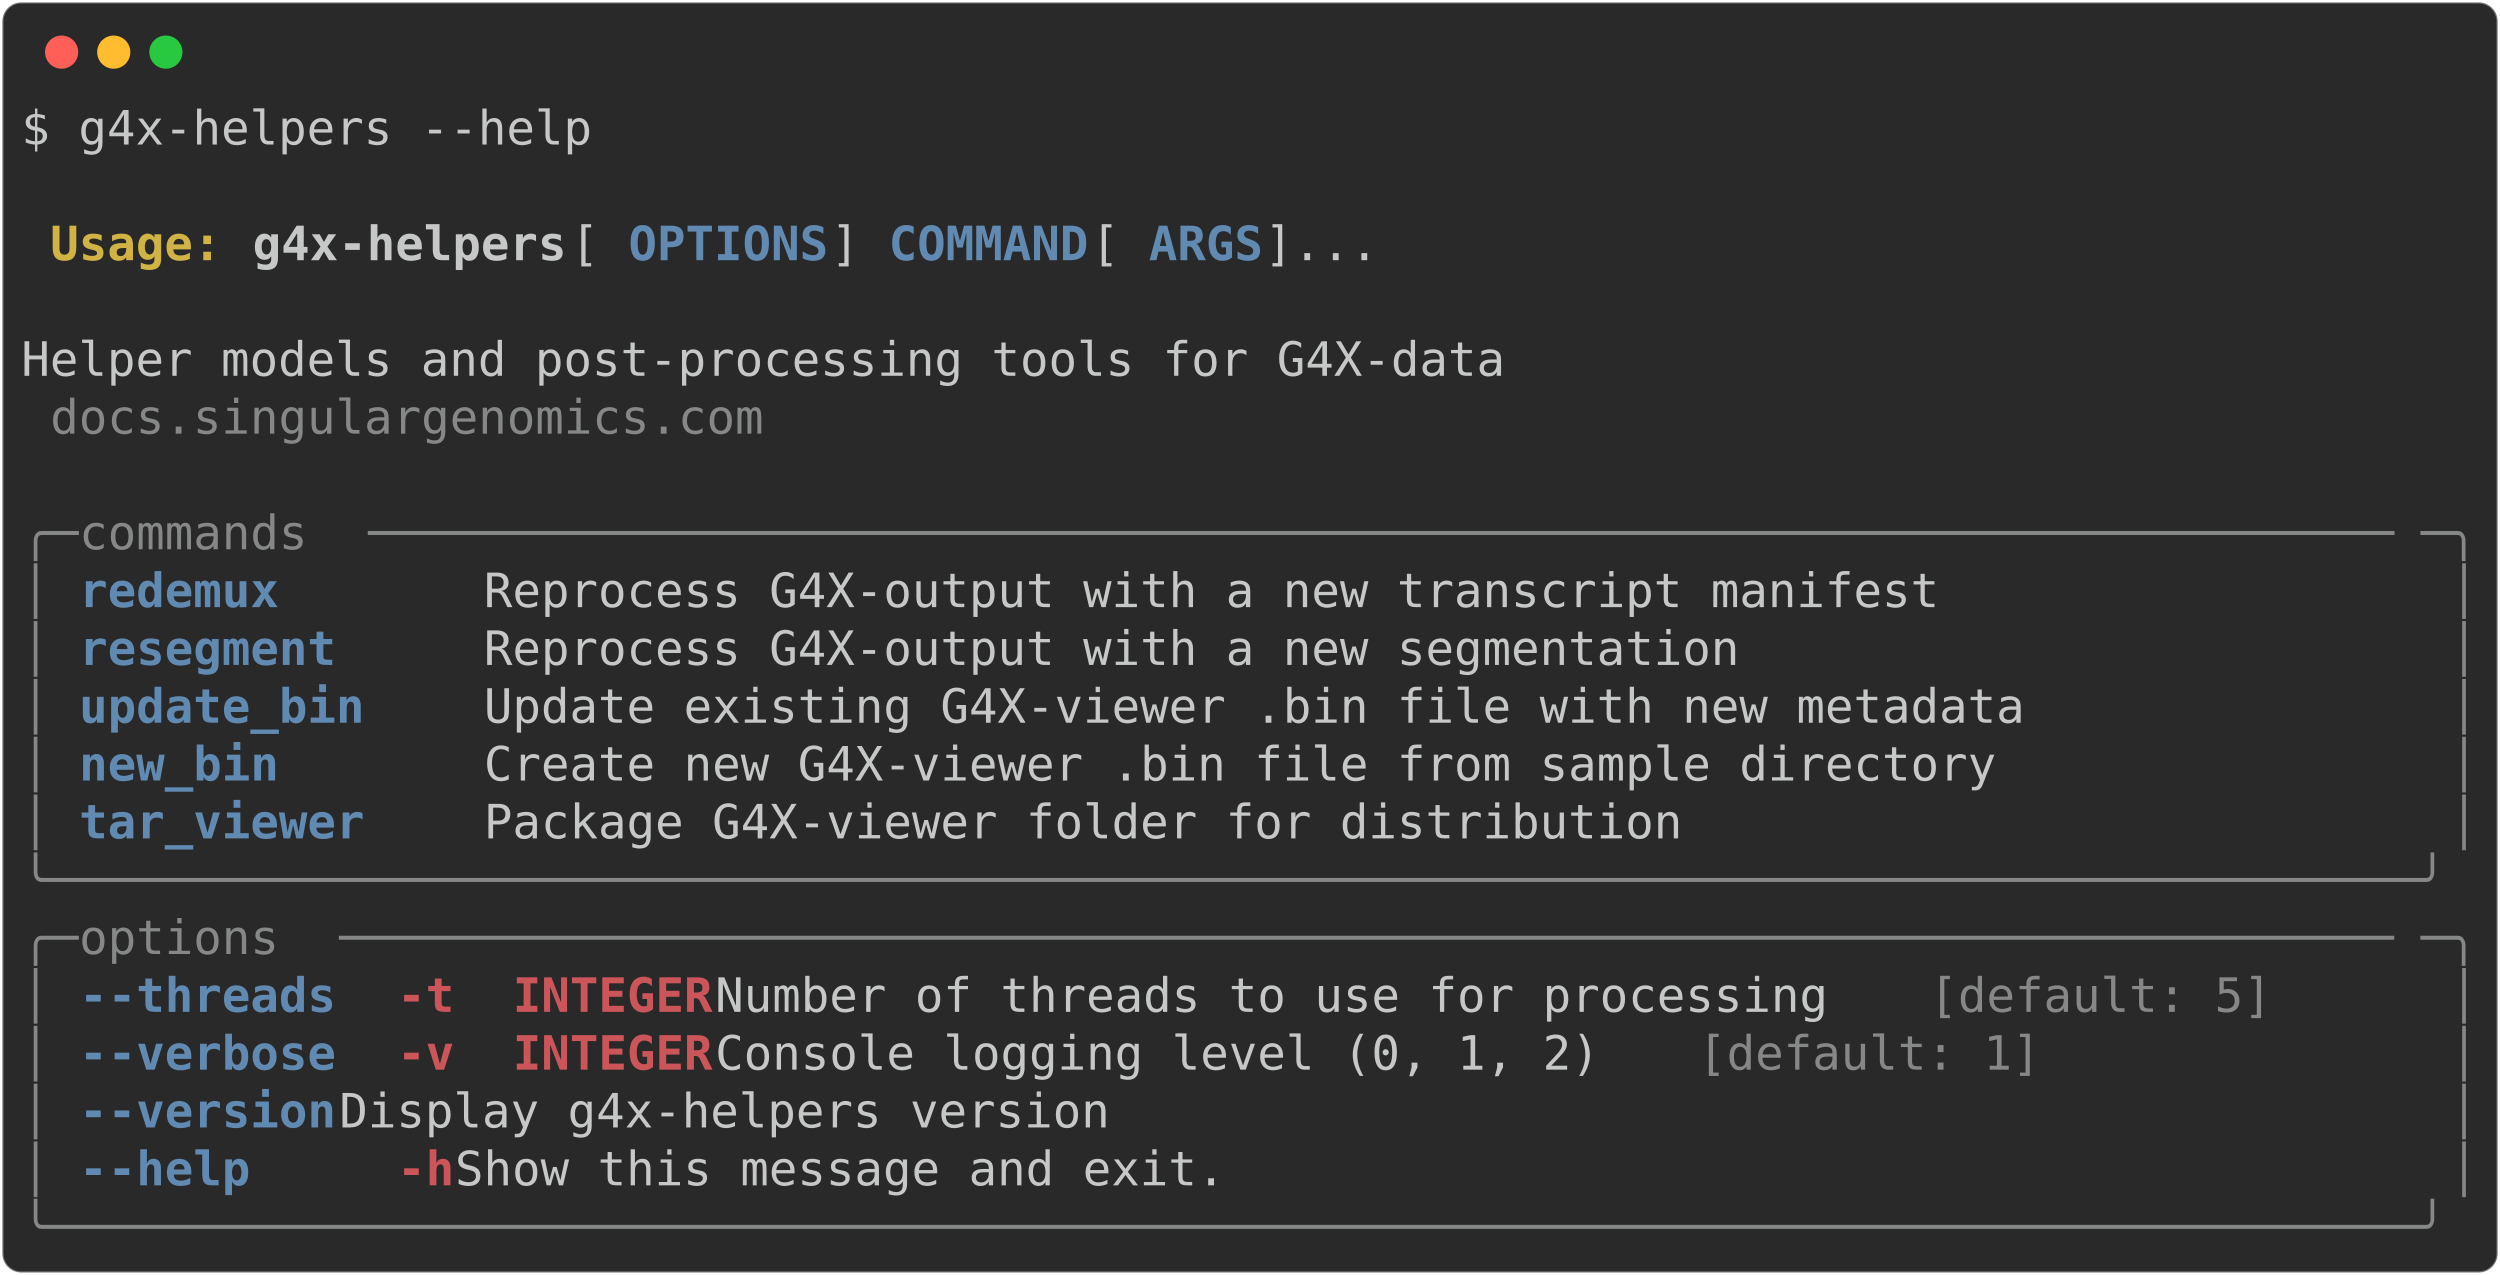
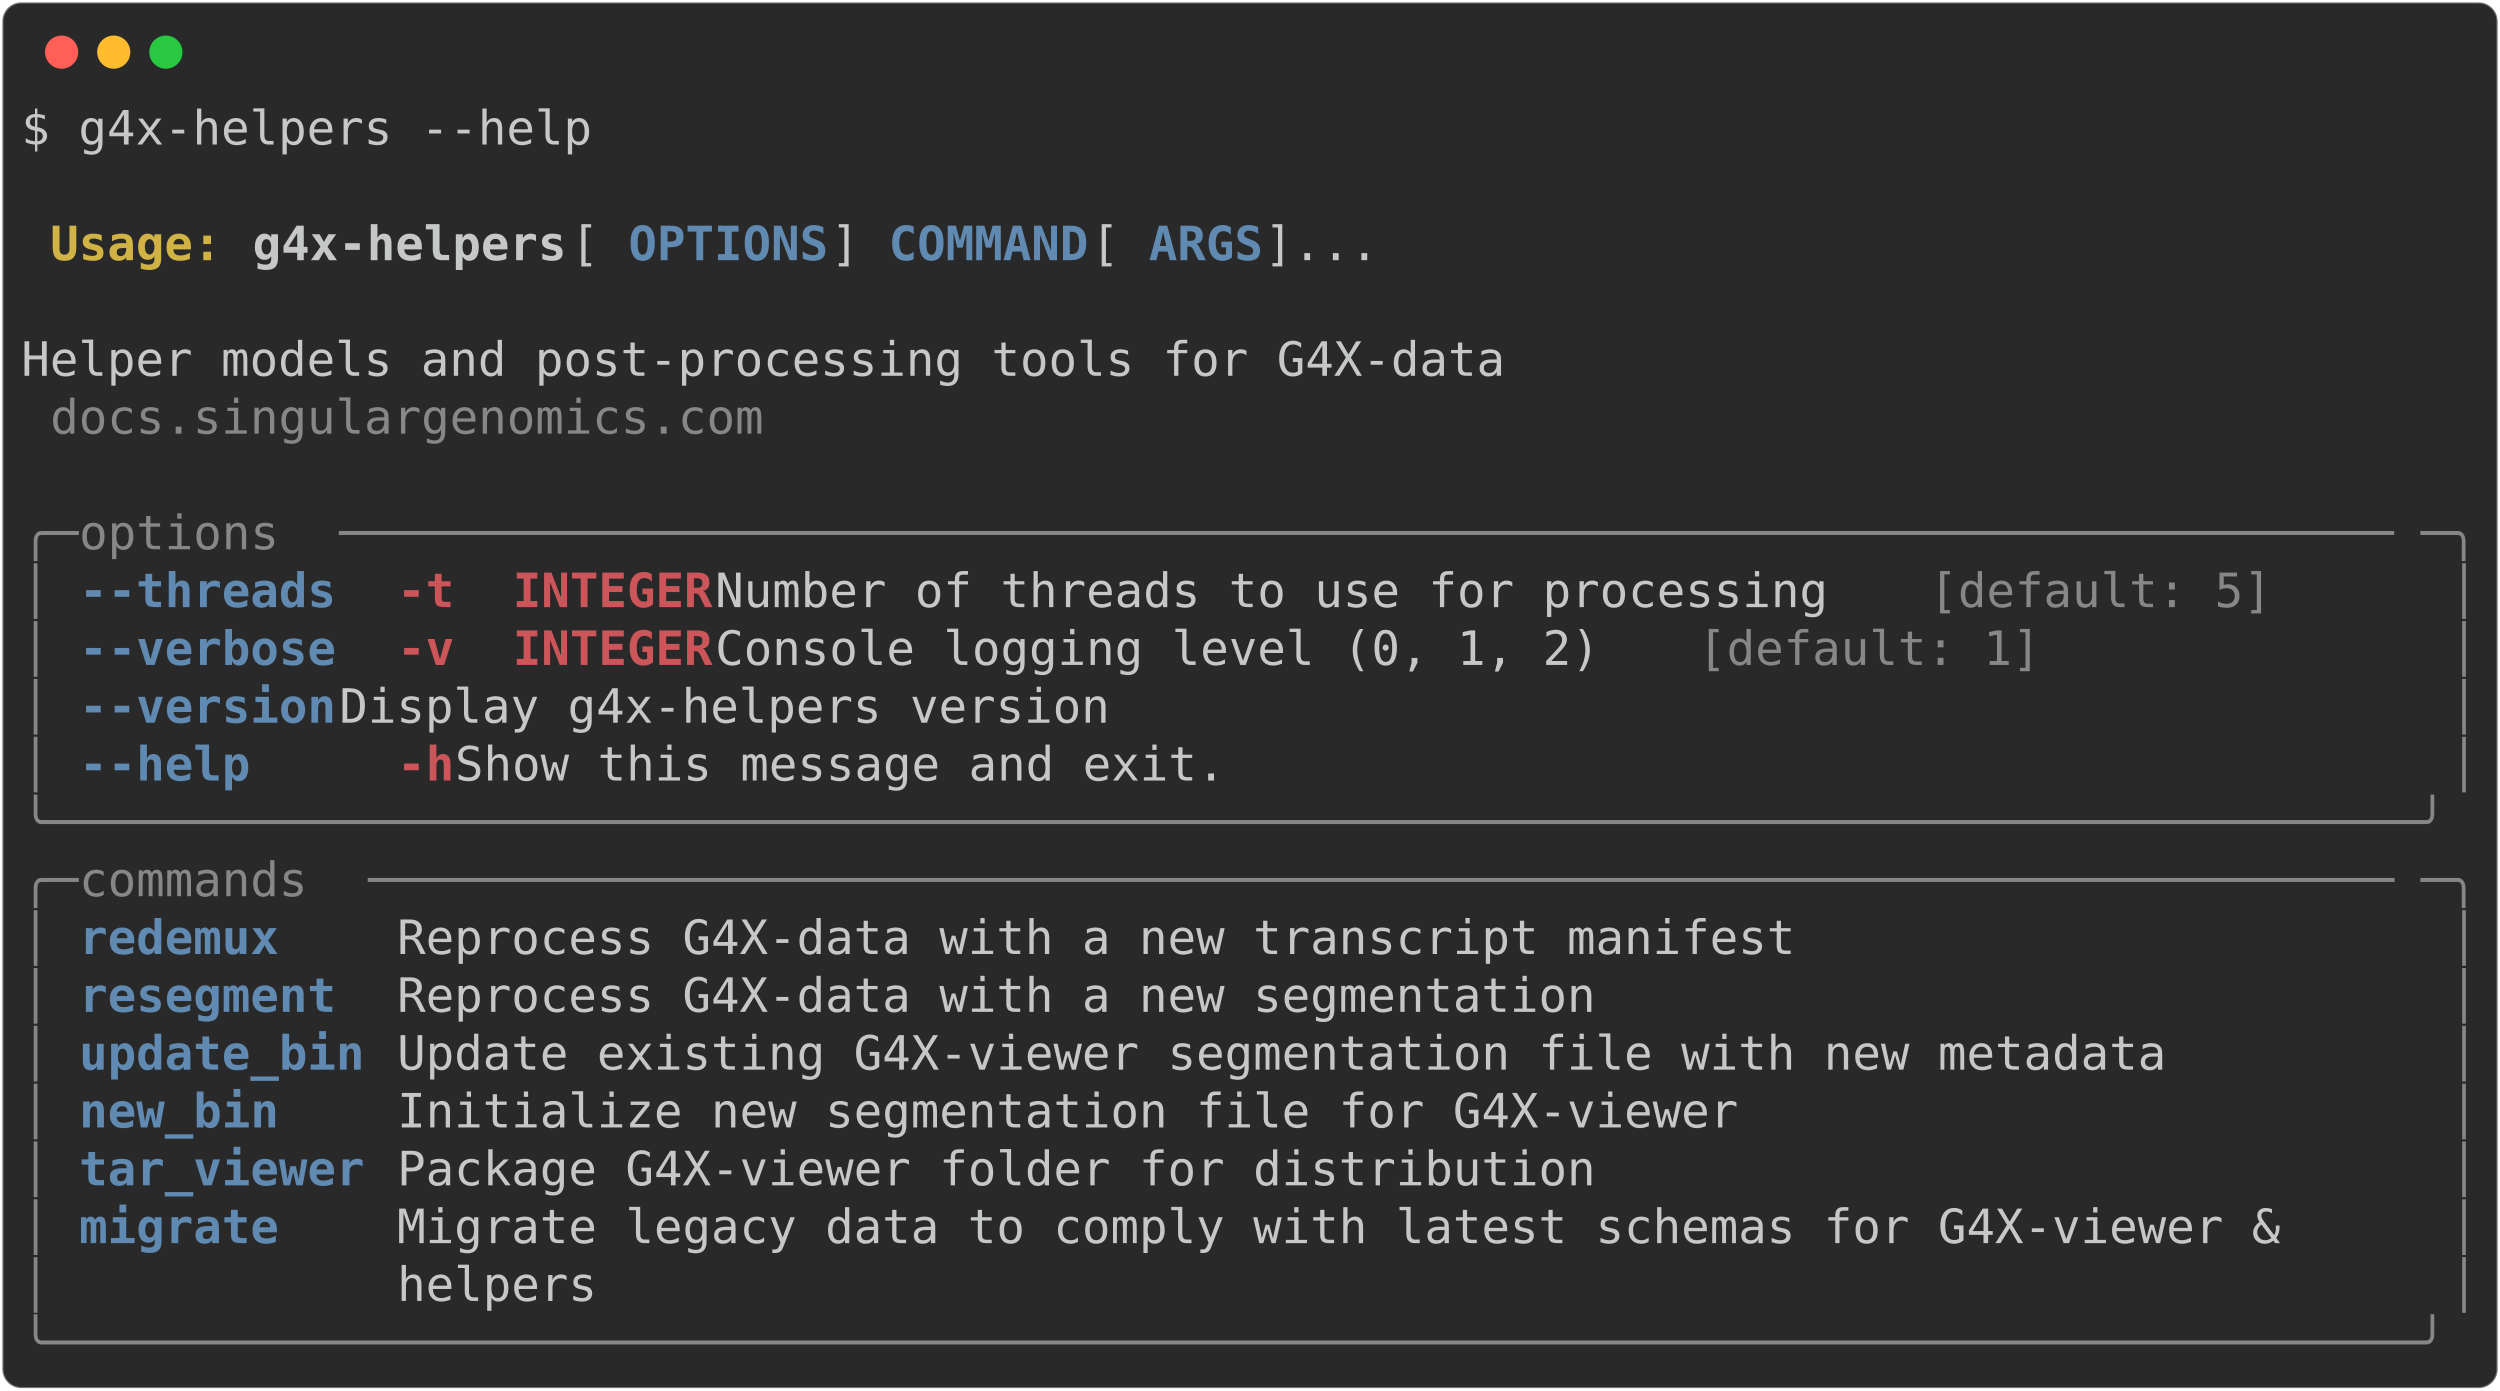
- <svg xmlns="http://www.w3.org/2000/svg" class="rich-terminal" viewBox="0 0 1055 538.0">
+ <svg xmlns="http://www.w3.org/2000/svg" class="rich-terminal" viewBox="0 0 1055 586.8">
  <style>

    @font-face {
        font-family: "Fira Code";
        src: local("FiraCode-Regular"),
                url("https://cdnjs.cloudflare.com/ajax/libs/firacode/6.2.0/woff2/FiraCode-Regular.woff2") format("woff2"),
                url("https://cdnjs.cloudflare.com/ajax/libs/firacode/6.2.0/woff/FiraCode-Regular.woff") format("woff");
        font-style: normal;
        font-weight: 400;
    }
    @font-face {
        font-family: "Fira Code";
        src: local("FiraCode-Bold"),
                url("https://cdnjs.cloudflare.com/ajax/libs/firacode/6.2.0/woff2/FiraCode-Bold.woff2") format("woff2"),
                url("https://cdnjs.cloudflare.com/ajax/libs/firacode/6.2.0/woff/FiraCode-Bold.woff") format("woff");
        font-style: bold;
        font-weight: 700;
    }

-     .terminal-3245449326-matrix {
+     .terminal-3055446096-matrix {
        font-family: Fira Code, monospace;
        font-size: 20px;
        line-height: 24.4px;
        font-variant-east-asian: full-width;
    }

-     .terminal-3245449326-title {
+     .terminal-3055446096-title {
        font-size: 18px;
        font-weight: bold;
        font-family: arial;
    }

-     .terminal-3245449326-r1 { fill: #c5c8c6 }
- .terminal-3245449326-r2 { fill: #d0b344;font-weight: bold }
- .terminal-3245449326-r3 { fill: #c5c8c6;font-weight: bold }
- .terminal-3245449326-r4 { fill: #608ab1;font-weight: bold }
- .terminal-3245449326-r5 { fill: #868887 }
- .terminal-3245449326-r6 { fill: #cc555a;font-weight: bold }
+     .terminal-3055446096-r1 { fill: #c5c8c6 }
+ .terminal-3055446096-r2 { fill: #d0b344;font-weight: bold }
+ .terminal-3055446096-r3 { fill: #c5c8c6;font-weight: bold }
+ .terminal-3055446096-r4 { fill: #608ab1;font-weight: bold }
+ .terminal-3055446096-r5 { fill: #868887 }
+ .terminal-3055446096-r6 { fill: #cc555a;font-weight: bold }
    </style>
  <defs>
-     <clipPath id="terminal-3245449326-clip-terminal">
-       <rect x="0" y="0" width="1036.0" height="487.0" />
-     </clipPath>
-     <clipPath id="terminal-3245449326-line-0">
+     <clipPath id="terminal-3055446096-clip-terminal">
+       <rect x="0" y="0" width="1036.0" height="535.8" />
+     </clipPath>
+     <clipPath id="terminal-3055446096-line-0">
      <rect x="0" y="1.5" width="1037" height="24.65" />
    </clipPath>
-     <clipPath id="terminal-3245449326-line-1">
+     <clipPath id="terminal-3055446096-line-1">
      <rect x="0" y="25.9" width="1037" height="24.65" />
    </clipPath>
-     <clipPath id="terminal-3245449326-line-2">
+     <clipPath id="terminal-3055446096-line-2">
      <rect x="0" y="50.3" width="1037" height="24.65" />
    </clipPath>
-     <clipPath id="terminal-3245449326-line-3">
+     <clipPath id="terminal-3055446096-line-3">
      <rect x="0" y="74.7" width="1037" height="24.65" />
    </clipPath>
-     <clipPath id="terminal-3245449326-line-4">
+     <clipPath id="terminal-3055446096-line-4">
      <rect x="0" y="99.1" width="1037" height="24.65" />
    </clipPath>
-     <clipPath id="terminal-3245449326-line-5">
+     <clipPath id="terminal-3055446096-line-5">
      <rect x="0" y="123.5" width="1037" height="24.65" />
    </clipPath>
-     <clipPath id="terminal-3245449326-line-6">
+     <clipPath id="terminal-3055446096-line-6">
      <rect x="0" y="147.9" width="1037" height="24.65" />
    </clipPath>
-     <clipPath id="terminal-3245449326-line-7">
+     <clipPath id="terminal-3055446096-line-7">
      <rect x="0" y="172.3" width="1037" height="24.65" />
    </clipPath>
-     <clipPath id="terminal-3245449326-line-8">
+     <clipPath id="terminal-3055446096-line-8">
      <rect x="0" y="196.7" width="1037" height="24.65" />
    </clipPath>
-     <clipPath id="terminal-3245449326-line-9">
+     <clipPath id="terminal-3055446096-line-9">
      <rect x="0" y="221.1" width="1037" height="24.65" />
    </clipPath>
-     <clipPath id="terminal-3245449326-line-10">
+     <clipPath id="terminal-3055446096-line-10">
      <rect x="0" y="245.5" width="1037" height="24.65" />
    </clipPath>
-     <clipPath id="terminal-3245449326-line-11">
+     <clipPath id="terminal-3055446096-line-11">
      <rect x="0" y="269.9" width="1037" height="24.65" />
    </clipPath>
-     <clipPath id="terminal-3245449326-line-12">
+     <clipPath id="terminal-3055446096-line-12">
      <rect x="0" y="294.3" width="1037" height="24.65" />
    </clipPath>
-     <clipPath id="terminal-3245449326-line-13">
+     <clipPath id="terminal-3055446096-line-13">
      <rect x="0" y="318.7" width="1037" height="24.65" />
    </clipPath>
-     <clipPath id="terminal-3245449326-line-14">
+     <clipPath id="terminal-3055446096-line-14">
      <rect x="0" y="343.1" width="1037" height="24.65" />
    </clipPath>
-     <clipPath id="terminal-3245449326-line-15">
+     <clipPath id="terminal-3055446096-line-15">
      <rect x="0" y="367.5" width="1037" height="24.65" />
    </clipPath>
-     <clipPath id="terminal-3245449326-line-16">
+     <clipPath id="terminal-3055446096-line-16">
      <rect x="0" y="391.9" width="1037" height="24.65" />
    </clipPath>
-     <clipPath id="terminal-3245449326-line-17">
+     <clipPath id="terminal-3055446096-line-17">
      <rect x="0" y="416.3" width="1037" height="24.65" />
    </clipPath>
-     <clipPath id="terminal-3245449326-line-18">
+     <clipPath id="terminal-3055446096-line-18">
      <rect x="0" y="440.7" width="1037" height="24.65" />
    </clipPath>
+     <clipPath id="terminal-3055446096-line-19">
+       <rect x="0" y="465.1" width="1037" height="24.65" />
+     </clipPath>
+     <clipPath id="terminal-3055446096-line-20">
+       <rect x="0" y="489.5" width="1037" height="24.65" />
+     </clipPath>
  </defs>
-   <rect fill="#292929" stroke="rgba(255,255,255,0.35)" stroke-width="1" x="1" y="1" width="1053" height="536" rx="8" />
+   <rect fill="#292929" stroke="rgba(255,255,255,0.35)" stroke-width="1" x="1" y="1" width="1053" height="584.8" rx="8" />
  <g transform="translate(26,22)">
    <circle cx="0" cy="0" r="7" fill="#ff5f57" />
    <circle cx="22" cy="0" r="7" fill="#febc2e" />
    <circle cx="44" cy="0" r="7" fill="#28c840" />
  </g>
-   <g transform="translate(9, 41)" clip-path="url(#terminal-3245449326-clip-terminal)">
-     <g class="terminal-3245449326-matrix">
-       <text class="terminal-3245449326-r1" x="0" y="20" textLength="244" clip-path="url(#terminal-3245449326-line-0)">$ g4x-helpers --help</text>
-       <text class="terminal-3245449326-r1" x="1037" y="20" textLength="12.2" clip-path="url(#terminal-3245449326-line-0)">
- </text>
-       <text class="terminal-3245449326-r1" x="1037" y="44.4" textLength="12.2" clip-path="url(#terminal-3245449326-line-1)">
- </text>
-       <text class="terminal-3245449326-r2" x="12.2" y="68.8" textLength="73.2" clip-path="url(#terminal-3245449326-line-2)">Usage:</text>
-       <text class="terminal-3245449326-r3" x="97.6" y="68.8" textLength="134.2" clip-path="url(#terminal-3245449326-line-2)">g4x-helpers</text>
-       <text class="terminal-3245449326-r1" x="231.8" y="68.8" textLength="24.4" clip-path="url(#terminal-3245449326-line-2)"> [</text>
-       <text class="terminal-3245449326-r4" x="256.2" y="68.8" textLength="85.4" clip-path="url(#terminal-3245449326-line-2)">OPTIONS</text>
-       <text class="terminal-3245449326-r1" x="341.6" y="68.8" textLength="24.4" clip-path="url(#terminal-3245449326-line-2)">] </text>
-       <text class="terminal-3245449326-r4" x="366" y="68.8" textLength="85.4" clip-path="url(#terminal-3245449326-line-2)">COMMAND</text>
-       <text class="terminal-3245449326-r1" x="451.4" y="68.8" textLength="24.4" clip-path="url(#terminal-3245449326-line-2)"> [</text>
-       <text class="terminal-3245449326-r4" x="475.8" y="68.8" textLength="48.8" clip-path="url(#terminal-3245449326-line-2)">ARGS</text>
-       <text class="terminal-3245449326-r1" x="524.6" y="68.8" textLength="512.4" clip-path="url(#terminal-3245449326-line-2)">]...                                      </text>
-       <text class="terminal-3245449326-r1" x="1037" y="68.8" textLength="12.2" clip-path="url(#terminal-3245449326-line-2)">
- </text>
-       <text class="terminal-3245449326-r1" x="1037" y="93.2" textLength="12.2" clip-path="url(#terminal-3245449326-line-3)">
- </text>
-       <text class="terminal-3245449326-r1" x="0" y="117.6" textLength="1037" clip-path="url(#terminal-3245449326-line-4)"> Helper models and post-processing tools for G4X-data                                </text>
-       <text class="terminal-3245449326-r1" x="1037" y="117.6" textLength="12.2" clip-path="url(#terminal-3245449326-line-4)">
- </text>
-       <text class="terminal-3245449326-r5" x="12.2" y="142" textLength="305" clip-path="url(#terminal-3245449326-line-5)">docs.singulargenomics.com</text>
-       <text class="terminal-3245449326-r1" x="1037" y="142" textLength="12.2" clip-path="url(#terminal-3245449326-line-5)">
- </text>
-       <text class="terminal-3245449326-r1" x="1037" y="166.4" textLength="12.2" clip-path="url(#terminal-3245449326-line-6)">
- </text>
-       <text class="terminal-3245449326-r5" x="0" y="190.8" textLength="24.4" clip-path="url(#terminal-3245449326-line-7)">╭─</text>
-       <text class="terminal-3245449326-r5" x="24.4" y="190.8" textLength="122" clip-path="url(#terminal-3245449326-line-7)"> commands </text>
-       <text class="terminal-3245449326-r5" x="146.4" y="190.8" textLength="866.2" clip-path="url(#terminal-3245449326-line-7)">───────────────────────────────────────────────────────────────────────</text>
-       <text class="terminal-3245449326-r5" x="1012.6" y="190.8" textLength="24.4" clip-path="url(#terminal-3245449326-line-7)">─╮</text>
-       <text class="terminal-3245449326-r1" x="1037" y="190.8" textLength="12.2" clip-path="url(#terminal-3245449326-line-7)">
- </text>
-       <text class="terminal-3245449326-r5" x="0" y="215.2" textLength="12.2" clip-path="url(#terminal-3245449326-line-8)">│</text>
-       <text class="terminal-3245449326-r4" x="24.4" y="215.2" textLength="158.6" clip-path="url(#terminal-3245449326-line-8)">redemux      </text>
-       <text class="terminal-3245449326-r1" x="195.2" y="215.2" textLength="829.6" clip-path="url(#terminal-3245449326-line-8)"> Reprocess G4X-output with a new transcript manifest                </text>
-       <text class="terminal-3245449326-r5" x="1024.8" y="215.2" textLength="12.2" clip-path="url(#terminal-3245449326-line-8)">│</text>
-       <text class="terminal-3245449326-r1" x="1037" y="215.2" textLength="12.2" clip-path="url(#terminal-3245449326-line-8)">
- </text>
-       <text class="terminal-3245449326-r5" x="0" y="239.6" textLength="12.2" clip-path="url(#terminal-3245449326-line-9)">│</text>
-       <text class="terminal-3245449326-r4" x="24.4" y="239.6" textLength="158.6" clip-path="url(#terminal-3245449326-line-9)">resegment    </text>
-       <text class="terminal-3245449326-r1" x="195.2" y="239.6" textLength="829.6" clip-path="url(#terminal-3245449326-line-9)"> Reprocess G4X-output with a new segmentation                       </text>
-       <text class="terminal-3245449326-r5" x="1024.8" y="239.6" textLength="12.2" clip-path="url(#terminal-3245449326-line-9)">│</text>
-       <text class="terminal-3245449326-r1" x="1037" y="239.6" textLength="12.2" clip-path="url(#terminal-3245449326-line-9)">
- </text>
-       <text class="terminal-3245449326-r5" x="0" y="264" textLength="12.2" clip-path="url(#terminal-3245449326-line-10)">│</text>
-       <text class="terminal-3245449326-r4" x="24.4" y="264" textLength="158.6" clip-path="url(#terminal-3245449326-line-10)">update_bin   </text>
-       <text class="terminal-3245449326-r1" x="195.2" y="264" textLength="829.6" clip-path="url(#terminal-3245449326-line-10)"> Update existing G4X-viewer .bin file with new metadata             </text>
-       <text class="terminal-3245449326-r5" x="1024.8" y="264" textLength="12.2" clip-path="url(#terminal-3245449326-line-10)">│</text>
-       <text class="terminal-3245449326-r1" x="1037" y="264" textLength="12.2" clip-path="url(#terminal-3245449326-line-10)">
- </text>
-       <text class="terminal-3245449326-r5" x="0" y="288.4" textLength="12.2" clip-path="url(#terminal-3245449326-line-11)">│</text>
-       <text class="terminal-3245449326-r4" x="24.4" y="288.4" textLength="158.6" clip-path="url(#terminal-3245449326-line-11)">new_bin      </text>
-       <text class="terminal-3245449326-r1" x="195.2" y="288.4" textLength="829.6" clip-path="url(#terminal-3245449326-line-11)"> Create new G4X-viewer .bin file from sample directory              </text>
-       <text class="terminal-3245449326-r5" x="1024.8" y="288.4" textLength="12.2" clip-path="url(#terminal-3245449326-line-11)">│</text>
-       <text class="terminal-3245449326-r1" x="1037" y="288.4" textLength="12.2" clip-path="url(#terminal-3245449326-line-11)">
- </text>
-       <text class="terminal-3245449326-r5" x="0" y="312.8" textLength="12.2" clip-path="url(#terminal-3245449326-line-12)">│</text>
-       <text class="terminal-3245449326-r4" x="24.4" y="312.8" textLength="158.6" clip-path="url(#terminal-3245449326-line-12)">tar_viewer   </text>
-       <text class="terminal-3245449326-r1" x="195.2" y="312.8" textLength="829.6" clip-path="url(#terminal-3245449326-line-12)"> Package G4X-viewer folder for distribution                         </text>
-       <text class="terminal-3245449326-r5" x="1024.8" y="312.8" textLength="12.2" clip-path="url(#terminal-3245449326-line-12)">│</text>
-       <text class="terminal-3245449326-r1" x="1037" y="312.8" textLength="12.2" clip-path="url(#terminal-3245449326-line-12)">
- </text>
-       <text class="terminal-3245449326-r5" x="0" y="337.2" textLength="1037" clip-path="url(#terminal-3245449326-line-13)">╰───────────────────────────────────────────────────────────────────────────────────╯</text>
-       <text class="terminal-3245449326-r1" x="1037" y="337.2" textLength="12.2" clip-path="url(#terminal-3245449326-line-13)">
- </text>
-       <text class="terminal-3245449326-r5" x="0" y="361.6" textLength="24.4" clip-path="url(#terminal-3245449326-line-14)">╭─</text>
-       <text class="terminal-3245449326-r5" x="24.4" y="361.6" textLength="109.8" clip-path="url(#terminal-3245449326-line-14)"> options </text>
-       <text class="terminal-3245449326-r5" x="134.2" y="361.6" textLength="878.4" clip-path="url(#terminal-3245449326-line-14)">────────────────────────────────────────────────────────────────────────</text>
-       <text class="terminal-3245449326-r5" x="1012.6" y="361.6" textLength="24.4" clip-path="url(#terminal-3245449326-line-14)">─╮</text>
-       <text class="terminal-3245449326-r1" x="1037" y="361.6" textLength="12.2" clip-path="url(#terminal-3245449326-line-14)">
- </text>
-       <text class="terminal-3245449326-r5" x="0" y="386" textLength="12.2" clip-path="url(#terminal-3245449326-line-15)">│</text>
-       <text class="terminal-3245449326-r4" x="24.4" y="386" textLength="109.8" clip-path="url(#terminal-3245449326-line-15)">--threads</text>
-       <text class="terminal-3245449326-r6" x="158.6" y="386" textLength="24.4" clip-path="url(#terminal-3245449326-line-15)">-t</text>
-       <text class="terminal-3245449326-r6" x="207.4" y="386" textLength="85.4" clip-path="url(#terminal-3245449326-line-15)">INTEGER</text>
-       <text class="terminal-3245449326-r1" x="292.8" y="386" textLength="512.4" clip-path="url(#terminal-3245449326-line-15)">  Number of threads to use for processing </text>
-       <text class="terminal-3245449326-r5" x="805.2" y="386" textLength="146.4" clip-path="url(#terminal-3245449326-line-15)">[default: 5]</text>
-       <text class="terminal-3245449326-r5" x="1024.8" y="386" textLength="12.2" clip-path="url(#terminal-3245449326-line-15)">│</text>
-       <text class="terminal-3245449326-r1" x="1037" y="386" textLength="12.2" clip-path="url(#terminal-3245449326-line-15)">
- </text>
-       <text class="terminal-3245449326-r5" x="0" y="410.4" textLength="12.2" clip-path="url(#terminal-3245449326-line-16)">│</text>
-       <text class="terminal-3245449326-r4" x="24.4" y="410.4" textLength="109.8" clip-path="url(#terminal-3245449326-line-16)">--verbose</text>
-       <text class="terminal-3245449326-r6" x="158.6" y="410.4" textLength="24.4" clip-path="url(#terminal-3245449326-line-16)">-v</text>
-       <text class="terminal-3245449326-r6" x="207.4" y="410.4" textLength="85.4" clip-path="url(#terminal-3245449326-line-16)">INTEGER</text>
-       <text class="terminal-3245449326-r1" x="292.8" y="410.4" textLength="414.8" clip-path="url(#terminal-3245449326-line-16)">  Console logging level (0, 1, 2) </text>
-       <text class="terminal-3245449326-r5" x="707.6" y="410.4" textLength="146.4" clip-path="url(#terminal-3245449326-line-16)">[default: 1]</text>
-       <text class="terminal-3245449326-r5" x="1024.8" y="410.4" textLength="12.2" clip-path="url(#terminal-3245449326-line-16)">│</text>
-       <text class="terminal-3245449326-r1" x="1037" y="410.4" textLength="12.2" clip-path="url(#terminal-3245449326-line-16)">
- </text>
-       <text class="terminal-3245449326-r5" x="0" y="434.8" textLength="12.2" clip-path="url(#terminal-3245449326-line-17)">│</text>
-       <text class="terminal-3245449326-r4" x="24.4" y="434.8" textLength="109.8" clip-path="url(#terminal-3245449326-line-17)">--version</text>
-       <text class="terminal-3245449326-r1" x="134.2" y="434.8" textLength="890.6" clip-path="url(#terminal-3245449326-line-17)">               Display g4x-helpers version                               </text>
-       <text class="terminal-3245449326-r5" x="1024.8" y="434.8" textLength="12.2" clip-path="url(#terminal-3245449326-line-17)">│</text>
-       <text class="terminal-3245449326-r1" x="1037" y="434.8" textLength="12.2" clip-path="url(#terminal-3245449326-line-17)">
- </text>
-       <text class="terminal-3245449326-r5" x="0" y="459.2" textLength="12.2" clip-path="url(#terminal-3245449326-line-18)">│</text>
-       <text class="terminal-3245449326-r4" x="24.4" y="459.2" textLength="109.8" clip-path="url(#terminal-3245449326-line-18)">--help   </text>
-       <text class="terminal-3245449326-r6" x="158.6" y="459.2" textLength="24.4" clip-path="url(#terminal-3245449326-line-18)">-h</text>
-       <text class="terminal-3245449326-r1" x="183" y="459.2" textLength="841.8" clip-path="url(#terminal-3245449326-line-18)">           Show this message and exit.                               </text>
-       <text class="terminal-3245449326-r5" x="1024.8" y="459.2" textLength="12.2" clip-path="url(#terminal-3245449326-line-18)">│</text>
-       <text class="terminal-3245449326-r1" x="1037" y="459.2" textLength="12.2" clip-path="url(#terminal-3245449326-line-18)">
- </text>
-       <text class="terminal-3245449326-r5" x="0" y="483.6" textLength="1037" clip-path="url(#terminal-3245449326-line-19)">╰───────────────────────────────────────────────────────────────────────────────────╯</text>
-       <text class="terminal-3245449326-r1" x="1037" y="483.6" textLength="12.2" clip-path="url(#terminal-3245449326-line-19)">
+   <g transform="translate(9, 41)" clip-path="url(#terminal-3055446096-clip-terminal)">
+     <g class="terminal-3055446096-matrix">
+       <text class="terminal-3055446096-r1" x="0" y="20" textLength="244" clip-path="url(#terminal-3055446096-line-0)">$ g4x-helpers --help</text>
+       <text class="terminal-3055446096-r1" x="1037" y="20" textLength="12.2" clip-path="url(#terminal-3055446096-line-0)">
+ </text>
+       <text class="terminal-3055446096-r1" x="1037" y="44.4" textLength="12.2" clip-path="url(#terminal-3055446096-line-1)">
+ </text>
+       <text class="terminal-3055446096-r2" x="12.2" y="68.8" textLength="73.2" clip-path="url(#terminal-3055446096-line-2)">Usage:</text>
+       <text class="terminal-3055446096-r3" x="97.6" y="68.8" textLength="134.2" clip-path="url(#terminal-3055446096-line-2)">g4x-helpers</text>
+       <text class="terminal-3055446096-r1" x="231.8" y="68.8" textLength="24.4" clip-path="url(#terminal-3055446096-line-2)"> [</text>
+       <text class="terminal-3055446096-r4" x="256.2" y="68.8" textLength="85.4" clip-path="url(#terminal-3055446096-line-2)">OPTIONS</text>
+       <text class="terminal-3055446096-r1" x="341.6" y="68.8" textLength="24.4" clip-path="url(#terminal-3055446096-line-2)">] </text>
+       <text class="terminal-3055446096-r4" x="366" y="68.8" textLength="85.4" clip-path="url(#terminal-3055446096-line-2)">COMMAND</text>
+       <text class="terminal-3055446096-r1" x="451.4" y="68.8" textLength="24.4" clip-path="url(#terminal-3055446096-line-2)"> [</text>
+       <text class="terminal-3055446096-r4" x="475.8" y="68.8" textLength="48.8" clip-path="url(#terminal-3055446096-line-2)">ARGS</text>
+       <text class="terminal-3055446096-r1" x="524.6" y="68.8" textLength="512.4" clip-path="url(#terminal-3055446096-line-2)">]...                                      </text>
+       <text class="terminal-3055446096-r1" x="1037" y="68.8" textLength="12.2" clip-path="url(#terminal-3055446096-line-2)">
+ </text>
+       <text class="terminal-3055446096-r1" x="1037" y="93.2" textLength="12.2" clip-path="url(#terminal-3055446096-line-3)">
+ </text>
+       <text class="terminal-3055446096-r1" x="0" y="117.6" textLength="1037" clip-path="url(#terminal-3055446096-line-4)"> Helper models and post-processing tools for G4X-data                                </text>
+       <text class="terminal-3055446096-r1" x="1037" y="117.6" textLength="12.2" clip-path="url(#terminal-3055446096-line-4)">
+ </text>
+       <text class="terminal-3055446096-r5" x="12.2" y="142" textLength="305" clip-path="url(#terminal-3055446096-line-5)">docs.singulargenomics.com</text>
+       <text class="terminal-3055446096-r1" x="1037" y="142" textLength="12.2" clip-path="url(#terminal-3055446096-line-5)">
+ </text>
+       <text class="terminal-3055446096-r1" x="1037" y="166.4" textLength="12.2" clip-path="url(#terminal-3055446096-line-6)">
+ </text>
+       <text class="terminal-3055446096-r5" x="0" y="190.8" textLength="24.4" clip-path="url(#terminal-3055446096-line-7)">╭─</text>
+       <text class="terminal-3055446096-r5" x="24.4" y="190.8" textLength="109.8" clip-path="url(#terminal-3055446096-line-7)"> options </text>
+       <text class="terminal-3055446096-r5" x="134.2" y="190.8" textLength="878.4" clip-path="url(#terminal-3055446096-line-7)">────────────────────────────────────────────────────────────────────────</text>
+       <text class="terminal-3055446096-r5" x="1012.6" y="190.8" textLength="24.4" clip-path="url(#terminal-3055446096-line-7)">─╮</text>
+       <text class="terminal-3055446096-r1" x="1037" y="190.8" textLength="12.2" clip-path="url(#terminal-3055446096-line-7)">
+ </text>
+       <text class="terminal-3055446096-r5" x="0" y="215.2" textLength="12.2" clip-path="url(#terminal-3055446096-line-8)">│</text>
+       <text class="terminal-3055446096-r4" x="24.4" y="215.2" textLength="109.8" clip-path="url(#terminal-3055446096-line-8)">--threads</text>
+       <text class="terminal-3055446096-r6" x="158.6" y="215.2" textLength="24.4" clip-path="url(#terminal-3055446096-line-8)">-t</text>
+       <text class="terminal-3055446096-r6" x="207.4" y="215.2" textLength="85.4" clip-path="url(#terminal-3055446096-line-8)">INTEGER</text>
+       <text class="terminal-3055446096-r1" x="292.8" y="215.2" textLength="512.4" clip-path="url(#terminal-3055446096-line-8)">  Number of threads to use for processing </text>
+       <text class="terminal-3055446096-r5" x="805.2" y="215.2" textLength="146.4" clip-path="url(#terminal-3055446096-line-8)">[default: 5]</text>
+       <text class="terminal-3055446096-r5" x="1024.8" y="215.2" textLength="12.2" clip-path="url(#terminal-3055446096-line-8)">│</text>
+       <text class="terminal-3055446096-r1" x="1037" y="215.2" textLength="12.2" clip-path="url(#terminal-3055446096-line-8)">
+ </text>
+       <text class="terminal-3055446096-r5" x="0" y="239.6" textLength="12.2" clip-path="url(#terminal-3055446096-line-9)">│</text>
+       <text class="terminal-3055446096-r4" x="24.4" y="239.6" textLength="109.8" clip-path="url(#terminal-3055446096-line-9)">--verbose</text>
+       <text class="terminal-3055446096-r6" x="158.6" y="239.6" textLength="24.4" clip-path="url(#terminal-3055446096-line-9)">-v</text>
+       <text class="terminal-3055446096-r6" x="207.4" y="239.6" textLength="85.4" clip-path="url(#terminal-3055446096-line-9)">INTEGER</text>
+       <text class="terminal-3055446096-r1" x="292.8" y="239.6" textLength="414.8" clip-path="url(#terminal-3055446096-line-9)">  Console logging level (0, 1, 2) </text>
+       <text class="terminal-3055446096-r5" x="707.6" y="239.6" textLength="146.4" clip-path="url(#terminal-3055446096-line-9)">[default: 1]</text>
+       <text class="terminal-3055446096-r5" x="1024.8" y="239.6" textLength="12.2" clip-path="url(#terminal-3055446096-line-9)">│</text>
+       <text class="terminal-3055446096-r1" x="1037" y="239.6" textLength="12.2" clip-path="url(#terminal-3055446096-line-9)">
+ </text>
+       <text class="terminal-3055446096-r5" x="0" y="264" textLength="12.2" clip-path="url(#terminal-3055446096-line-10)">│</text>
+       <text class="terminal-3055446096-r4" x="24.4" y="264" textLength="109.8" clip-path="url(#terminal-3055446096-line-10)">--version</text>
+       <text class="terminal-3055446096-r1" x="134.2" y="264" textLength="890.6" clip-path="url(#terminal-3055446096-line-10)">               Display g4x-helpers version                               </text>
+       <text class="terminal-3055446096-r5" x="1024.8" y="264" textLength="12.2" clip-path="url(#terminal-3055446096-line-10)">│</text>
+       <text class="terminal-3055446096-r1" x="1037" y="264" textLength="12.2" clip-path="url(#terminal-3055446096-line-10)">
+ </text>
+       <text class="terminal-3055446096-r5" x="0" y="288.4" textLength="12.2" clip-path="url(#terminal-3055446096-line-11)">│</text>
+       <text class="terminal-3055446096-r4" x="24.4" y="288.4" textLength="109.8" clip-path="url(#terminal-3055446096-line-11)">--help   </text>
+       <text class="terminal-3055446096-r6" x="158.6" y="288.4" textLength="24.4" clip-path="url(#terminal-3055446096-line-11)">-h</text>
+       <text class="terminal-3055446096-r1" x="183" y="288.4" textLength="841.8" clip-path="url(#terminal-3055446096-line-11)">           Show this message and exit.                               </text>
+       <text class="terminal-3055446096-r5" x="1024.8" y="288.4" textLength="12.2" clip-path="url(#terminal-3055446096-line-11)">│</text>
+       <text class="terminal-3055446096-r1" x="1037" y="288.4" textLength="12.2" clip-path="url(#terminal-3055446096-line-11)">
+ </text>
+       <text class="terminal-3055446096-r5" x="0" y="312.8" textLength="1037" clip-path="url(#terminal-3055446096-line-12)">╰───────────────────────────────────────────────────────────────────────────────────╯</text>
+       <text class="terminal-3055446096-r1" x="1037" y="312.8" textLength="12.2" clip-path="url(#terminal-3055446096-line-12)">
+ </text>
+       <text class="terminal-3055446096-r5" x="0" y="337.2" textLength="24.4" clip-path="url(#terminal-3055446096-line-13)">╭─</text>
+       <text class="terminal-3055446096-r5" x="24.4" y="337.2" textLength="122" clip-path="url(#terminal-3055446096-line-13)"> commands </text>
+       <text class="terminal-3055446096-r5" x="146.4" y="337.2" textLength="866.2" clip-path="url(#terminal-3055446096-line-13)">───────────────────────────────────────────────────────────────────────</text>
+       <text class="terminal-3055446096-r5" x="1012.6" y="337.2" textLength="24.4" clip-path="url(#terminal-3055446096-line-13)">─╮</text>
+       <text class="terminal-3055446096-r1" x="1037" y="337.2" textLength="12.2" clip-path="url(#terminal-3055446096-line-13)">
+ </text>
+       <text class="terminal-3055446096-r5" x="0" y="361.6" textLength="12.2" clip-path="url(#terminal-3055446096-line-14)">│</text>
+       <text class="terminal-3055446096-r4" x="24.4" y="361.6" textLength="122" clip-path="url(#terminal-3055446096-line-14)">redemux   </text>
+       <text class="terminal-3055446096-r1" x="158.6" y="361.6" textLength="866.2" clip-path="url(#terminal-3055446096-line-14)"> Reprocess G4X-data with a new transcript manifest                     </text>
+       <text class="terminal-3055446096-r5" x="1024.8" y="361.6" textLength="12.2" clip-path="url(#terminal-3055446096-line-14)">│</text>
+       <text class="terminal-3055446096-r1" x="1037" y="361.6" textLength="12.2" clip-path="url(#terminal-3055446096-line-14)">
+ </text>
+       <text class="terminal-3055446096-r5" x="0" y="386" textLength="12.2" clip-path="url(#terminal-3055446096-line-15)">│</text>
+       <text class="terminal-3055446096-r4" x="24.4" y="386" textLength="122" clip-path="url(#terminal-3055446096-line-15)">resegment </text>
+       <text class="terminal-3055446096-r1" x="158.6" y="386" textLength="866.2" clip-path="url(#terminal-3055446096-line-15)"> Reprocess G4X-data with a new segmentation                            </text>
+       <text class="terminal-3055446096-r5" x="1024.8" y="386" textLength="12.2" clip-path="url(#terminal-3055446096-line-15)">│</text>
+       <text class="terminal-3055446096-r1" x="1037" y="386" textLength="12.2" clip-path="url(#terminal-3055446096-line-15)">
+ </text>
+       <text class="terminal-3055446096-r5" x="0" y="410.4" textLength="12.2" clip-path="url(#terminal-3055446096-line-16)">│</text>
+       <text class="terminal-3055446096-r4" x="24.4" y="410.4" textLength="122" clip-path="url(#terminal-3055446096-line-16)">update_bin</text>
+       <text class="terminal-3055446096-r1" x="158.6" y="410.4" textLength="866.2" clip-path="url(#terminal-3055446096-line-16)"> Update existing G4X-viewer segmentation file with new metadata        </text>
+       <text class="terminal-3055446096-r5" x="1024.8" y="410.4" textLength="12.2" clip-path="url(#terminal-3055446096-line-16)">│</text>
+       <text class="terminal-3055446096-r1" x="1037" y="410.4" textLength="12.2" clip-path="url(#terminal-3055446096-line-16)">
+ </text>
+       <text class="terminal-3055446096-r5" x="0" y="434.8" textLength="12.2" clip-path="url(#terminal-3055446096-line-17)">│</text>
+       <text class="terminal-3055446096-r4" x="24.4" y="434.8" textLength="122" clip-path="url(#terminal-3055446096-line-17)">new_bin   </text>
+       <text class="terminal-3055446096-r1" x="158.6" y="434.8" textLength="866.2" clip-path="url(#terminal-3055446096-line-17)"> Initialize new segmentation file for G4X-viewer                       </text>
+       <text class="terminal-3055446096-r5" x="1024.8" y="434.8" textLength="12.2" clip-path="url(#terminal-3055446096-line-17)">│</text>
+       <text class="terminal-3055446096-r1" x="1037" y="434.8" textLength="12.2" clip-path="url(#terminal-3055446096-line-17)">
+ </text>
+       <text class="terminal-3055446096-r5" x="0" y="459.2" textLength="12.2" clip-path="url(#terminal-3055446096-line-18)">│</text>
+       <text class="terminal-3055446096-r4" x="24.4" y="459.2" textLength="122" clip-path="url(#terminal-3055446096-line-18)">tar_viewer</text>
+       <text class="terminal-3055446096-r1" x="158.6" y="459.2" textLength="866.2" clip-path="url(#terminal-3055446096-line-18)"> Package G4X-viewer folder for distribution                            </text>
+       <text class="terminal-3055446096-r5" x="1024.8" y="459.2" textLength="12.2" clip-path="url(#terminal-3055446096-line-18)">│</text>
+       <text class="terminal-3055446096-r1" x="1037" y="459.2" textLength="12.2" clip-path="url(#terminal-3055446096-line-18)">
+ </text>
+       <text class="terminal-3055446096-r5" x="0" y="483.6" textLength="12.2" clip-path="url(#terminal-3055446096-line-19)">│</text>
+       <text class="terminal-3055446096-r4" x="24.4" y="483.6" textLength="122" clip-path="url(#terminal-3055446096-line-19)">migrate   </text>
+       <text class="terminal-3055446096-r1" x="158.6" y="483.6" textLength="866.2" clip-path="url(#terminal-3055446096-line-19)"> Migrate legacy data to comply with latest schemas for G4X-viewer &amp;    </text>
+       <text class="terminal-3055446096-r5" x="1024.8" y="483.6" textLength="12.2" clip-path="url(#terminal-3055446096-line-19)">│</text>
+       <text class="terminal-3055446096-r1" x="1037" y="483.6" textLength="12.2" clip-path="url(#terminal-3055446096-line-19)">
+ </text>
+       <text class="terminal-3055446096-r5" x="0" y="508" textLength="12.2" clip-path="url(#terminal-3055446096-line-20)">│</text>
+       <text class="terminal-3055446096-r1" x="158.6" y="508" textLength="866.2" clip-path="url(#terminal-3055446096-line-20)"> helpers                                                               </text>
+       <text class="terminal-3055446096-r5" x="1024.8" y="508" textLength="12.2" clip-path="url(#terminal-3055446096-line-20)">│</text>
+       <text class="terminal-3055446096-r1" x="1037" y="508" textLength="12.2" clip-path="url(#terminal-3055446096-line-20)">
+ </text>
+       <text class="terminal-3055446096-r5" x="0" y="532.4" textLength="1037" clip-path="url(#terminal-3055446096-line-21)">╰───────────────────────────────────────────────────────────────────────────────────╯</text>
+       <text class="terminal-3055446096-r1" x="1037" y="532.4" textLength="12.2" clip-path="url(#terminal-3055446096-line-21)">
</text>
    </g>
  </g>
</svg>
